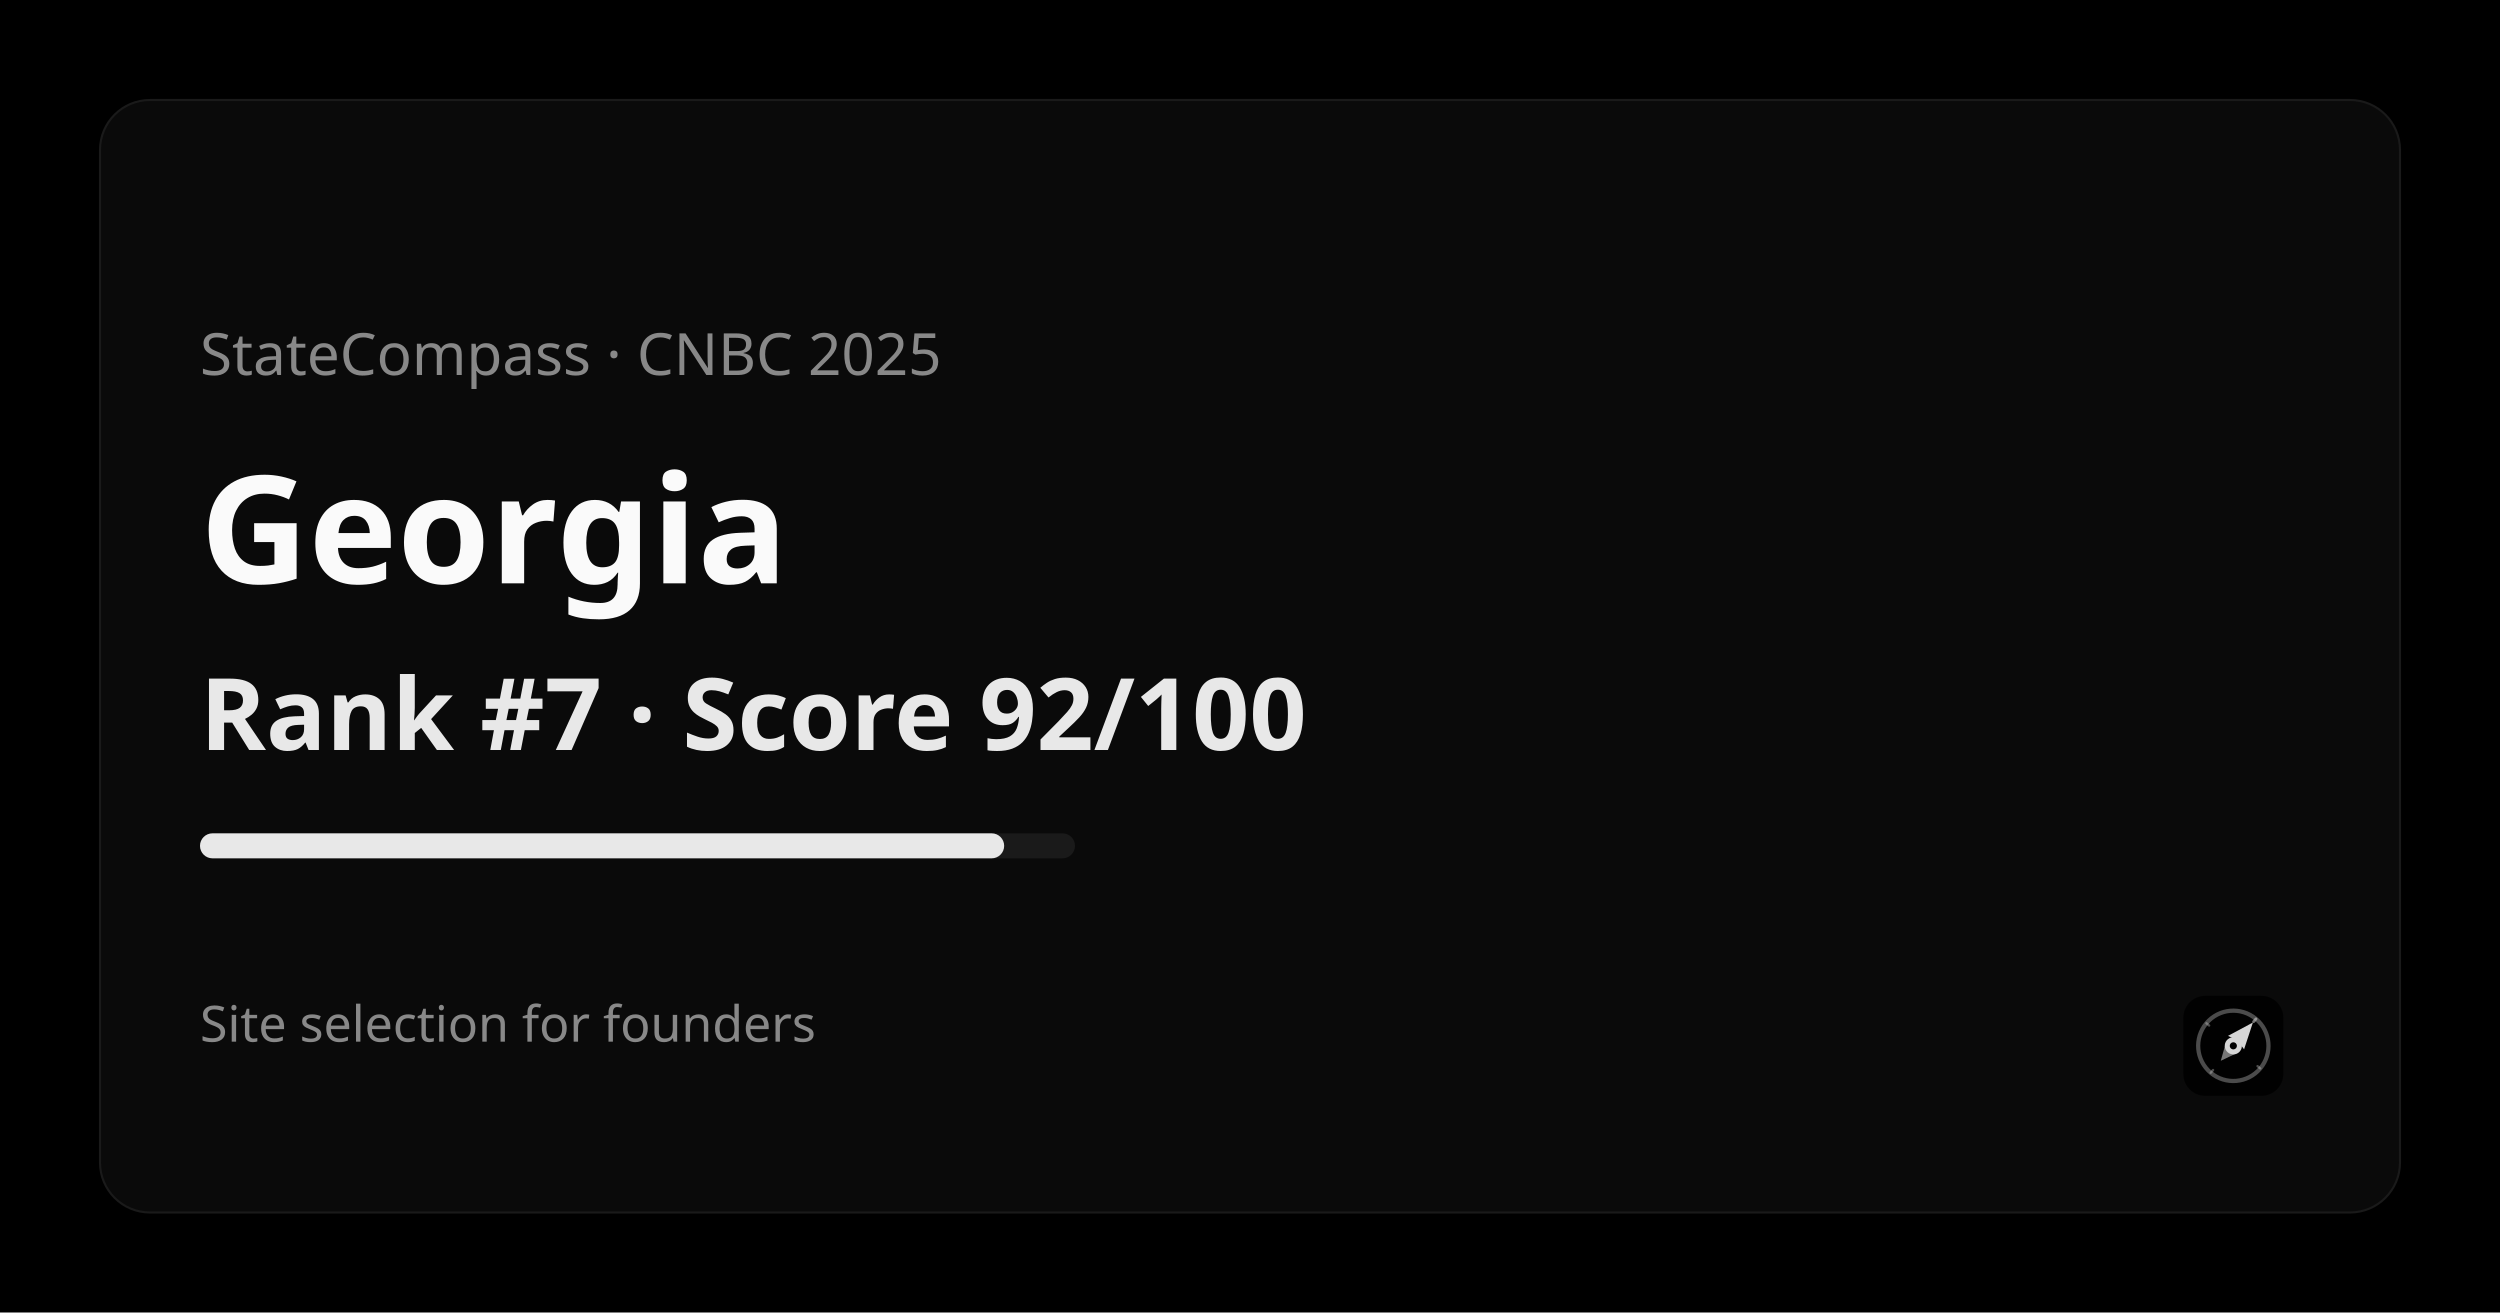
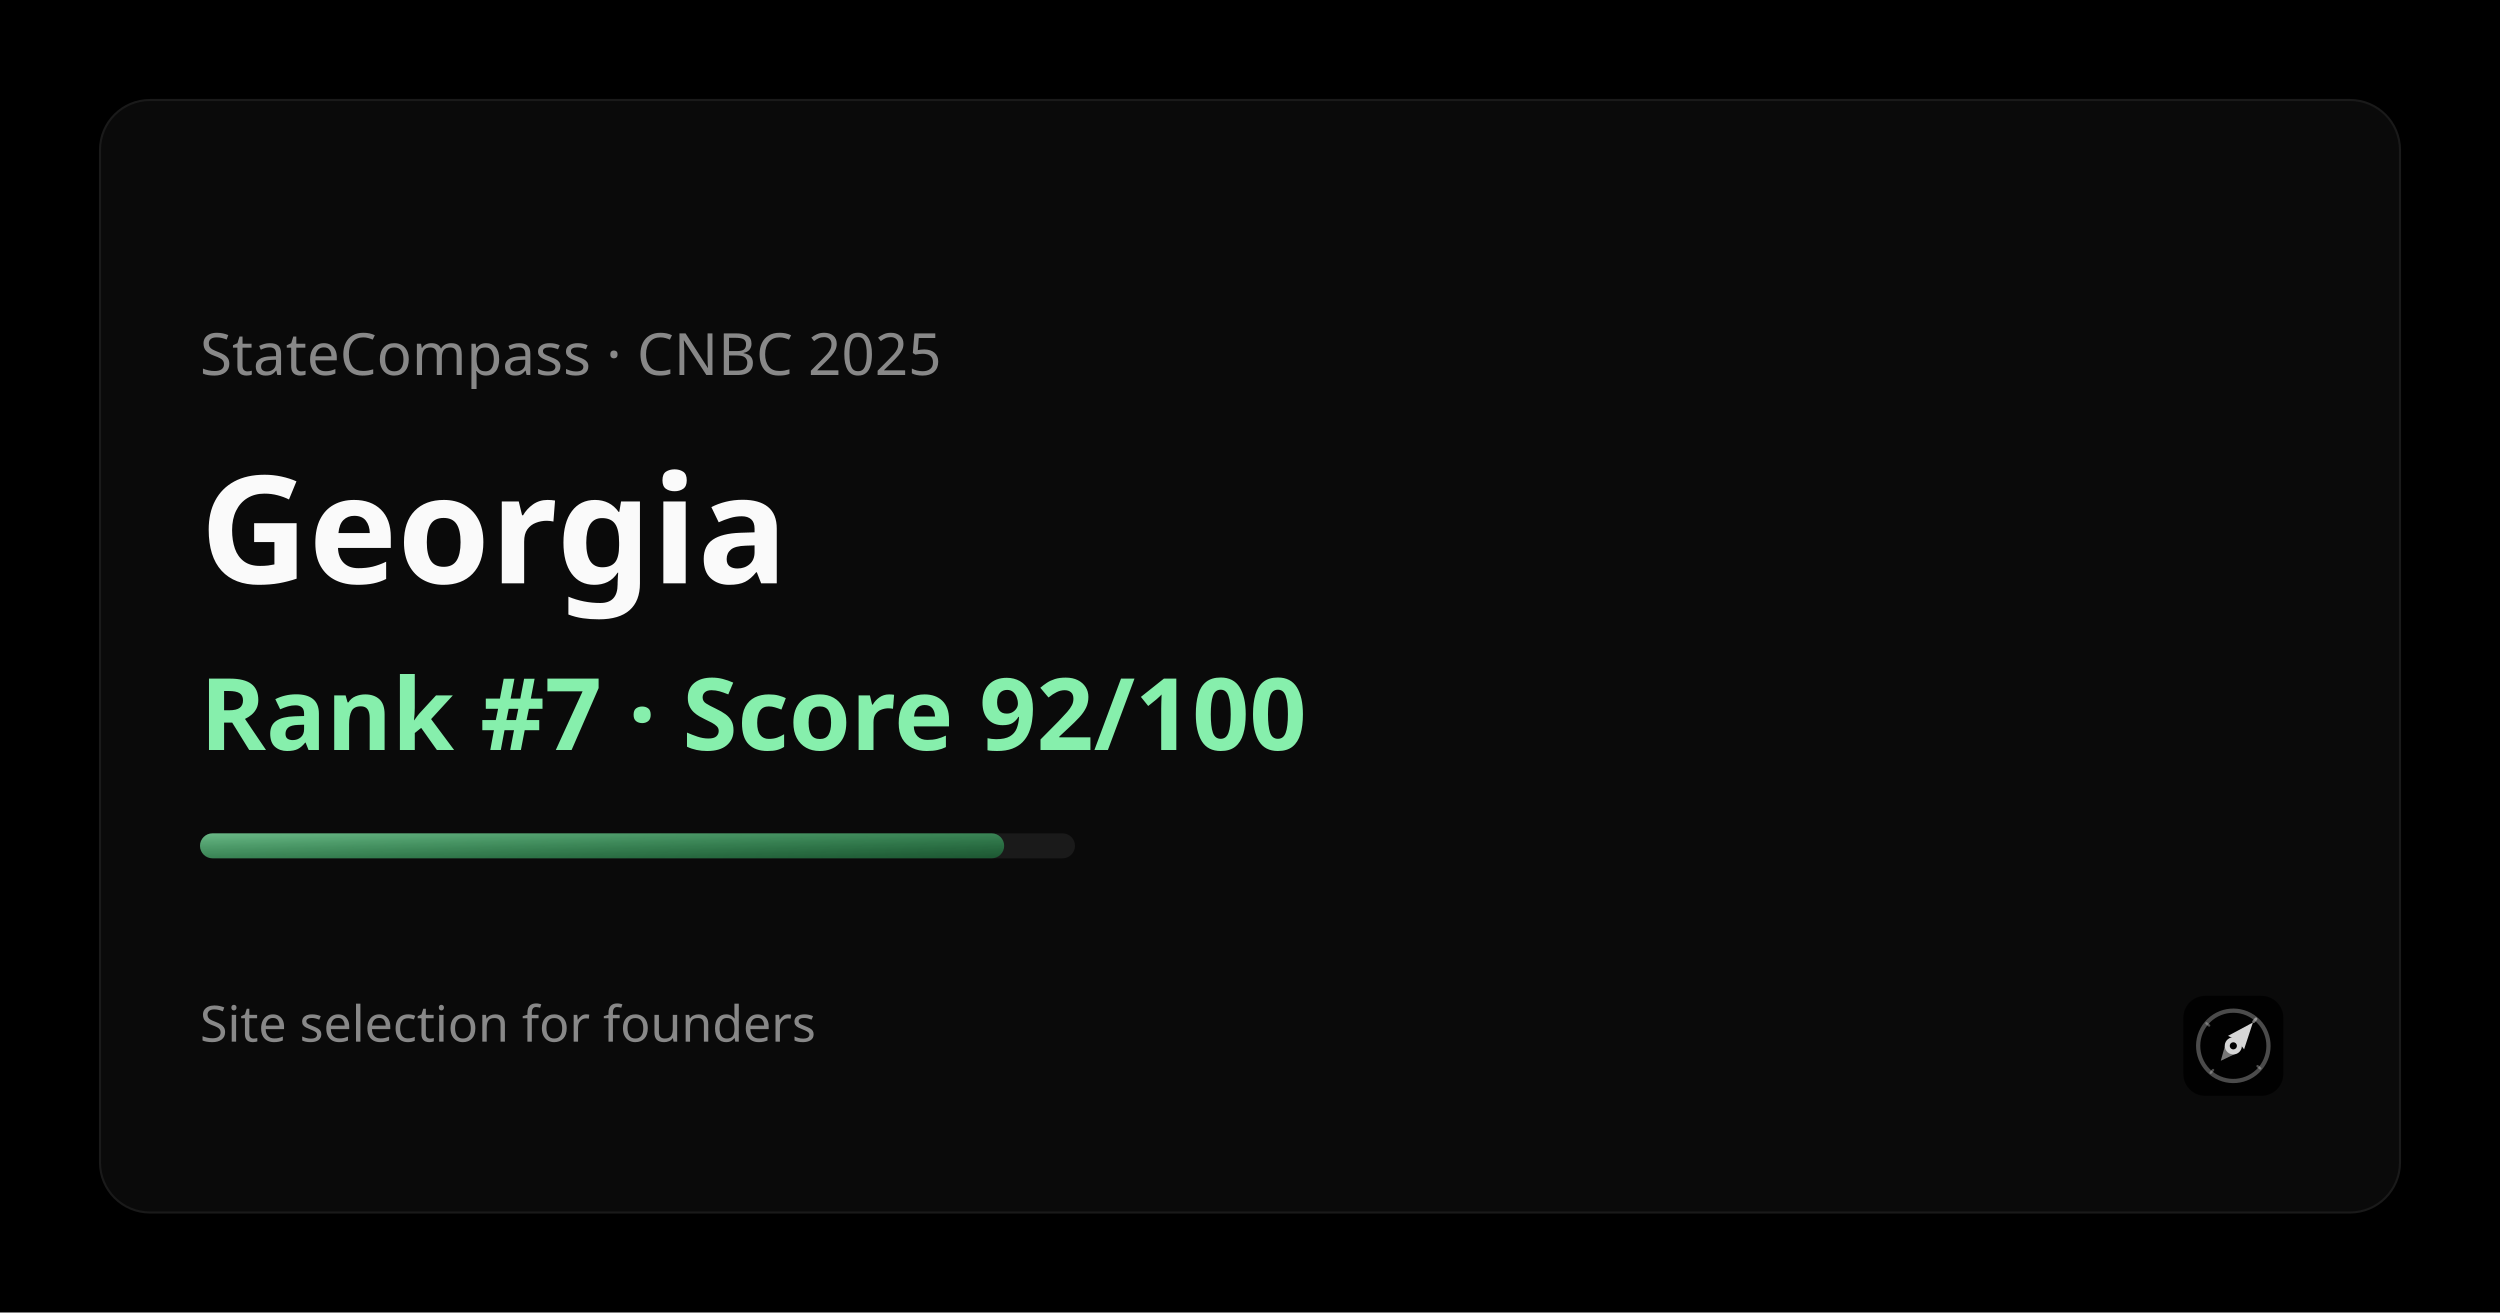
<svg xmlns="http://www.w3.org/2000/svg" width="1200" height="630" viewBox="0 0 1200 630">
+   <defs>
+     <linearGradient id="og-tier-green" x1="0%" y1="0%" x2="100%" y2="100%">
+       <stop offset="0%" stop-color="#86efac" stop-opacity="0.75" />
+       <stop offset="100%" stop-color="#22c55e" stop-opacity="0.35" />
+     </linearGradient>
+   </defs>
  <rect width="1200" height="630" fill="#000000" />
  <rect x="48" y="48" width="1104" height="534" rx="24" fill="#0a0a0a" stroke="#1a1a1a" />
  <text x="96" y="180" fill="#888888" font-family="system-ui,sans-serif" font-size="28">StateCompass · CNBC 2025</text>
  <text x="96" y="280" fill="#fafafa" font-family="system-ui,sans-serif" font-size="72" font-weight="700">Georgia</text>
-   <text x="96" y="360" fill="#e8e8e8" font-family="system-ui,sans-serif" font-size="48" font-weight="600">Rank #7 · Score 92/100</text>
+   <text x="96" y="360" fill="#86efac" font-family="system-ui,sans-serif" font-size="48" font-weight="600">Rank #7 · Score 92/100</text>
  <rect x="96" y="400" width="420" height="12" rx="6" fill="#1a1a1a" />
-   <rect x="96" y="400" width="386" height="12" rx="6" fill="#e8e8e8" />
+   <rect x="96" y="400" width="386" height="12" rx="6" fill="url(#og-tier-green)" />
  <text x="96" y="500" fill="#888888" font-family="system-ui,sans-serif" font-size="24">Site selection for founders</text>
  <g transform="translate(1104, 534)" opacity="0.85">
    <g transform="translate(-56, -56)">
      <rect width="48" height="48" rx="10.5" fill="#000000" />
      <g transform="translate(24.00,24.00) rotate(40)">
        <circle cx="0" cy="0" r="16.88" fill="none" stroke="#fafafa" stroke-width="2.03" opacity="0.35" />
        <line x1="0" y1="-16.88" x2="0" y2="-15.15" stroke="#fafafa" stroke-width="1.35" stroke-linecap="round" opacity="0.55" />
        <line x1="16.88" y1="0" x2="15.15" y2="0" stroke="#fafafa" stroke-width="1.12" stroke-linecap="round" opacity="0.35" />
        <line x1="0" y1="16.88" x2="0" y2="15.15" stroke="#fafafa" stroke-width="1.12" stroke-linecap="round" opacity="0.35" />
        <line x1="-16.88" y1="0" x2="-15.15" y2="0" stroke="#fafafa" stroke-width="1.12" stroke-linecap="round" opacity="0.35" />
        <path d="M 0,-14.62 L -5.03,-2.03 L 0,-3.22 L 5.03,-2.03 Z" fill="#fafafa" />
        <path d="M 0,9.38 L -3.53,1.58 L 0,0.22 L 3.53,1.58 Z" fill="#8a8a8a" />
        <circle cx="0" cy="0" r="4.12" fill="#fafafa" />
        <circle cx="0" cy="0" r="1.72" fill="#000000" />
      </g>
    </g>
  </g>
</svg>
